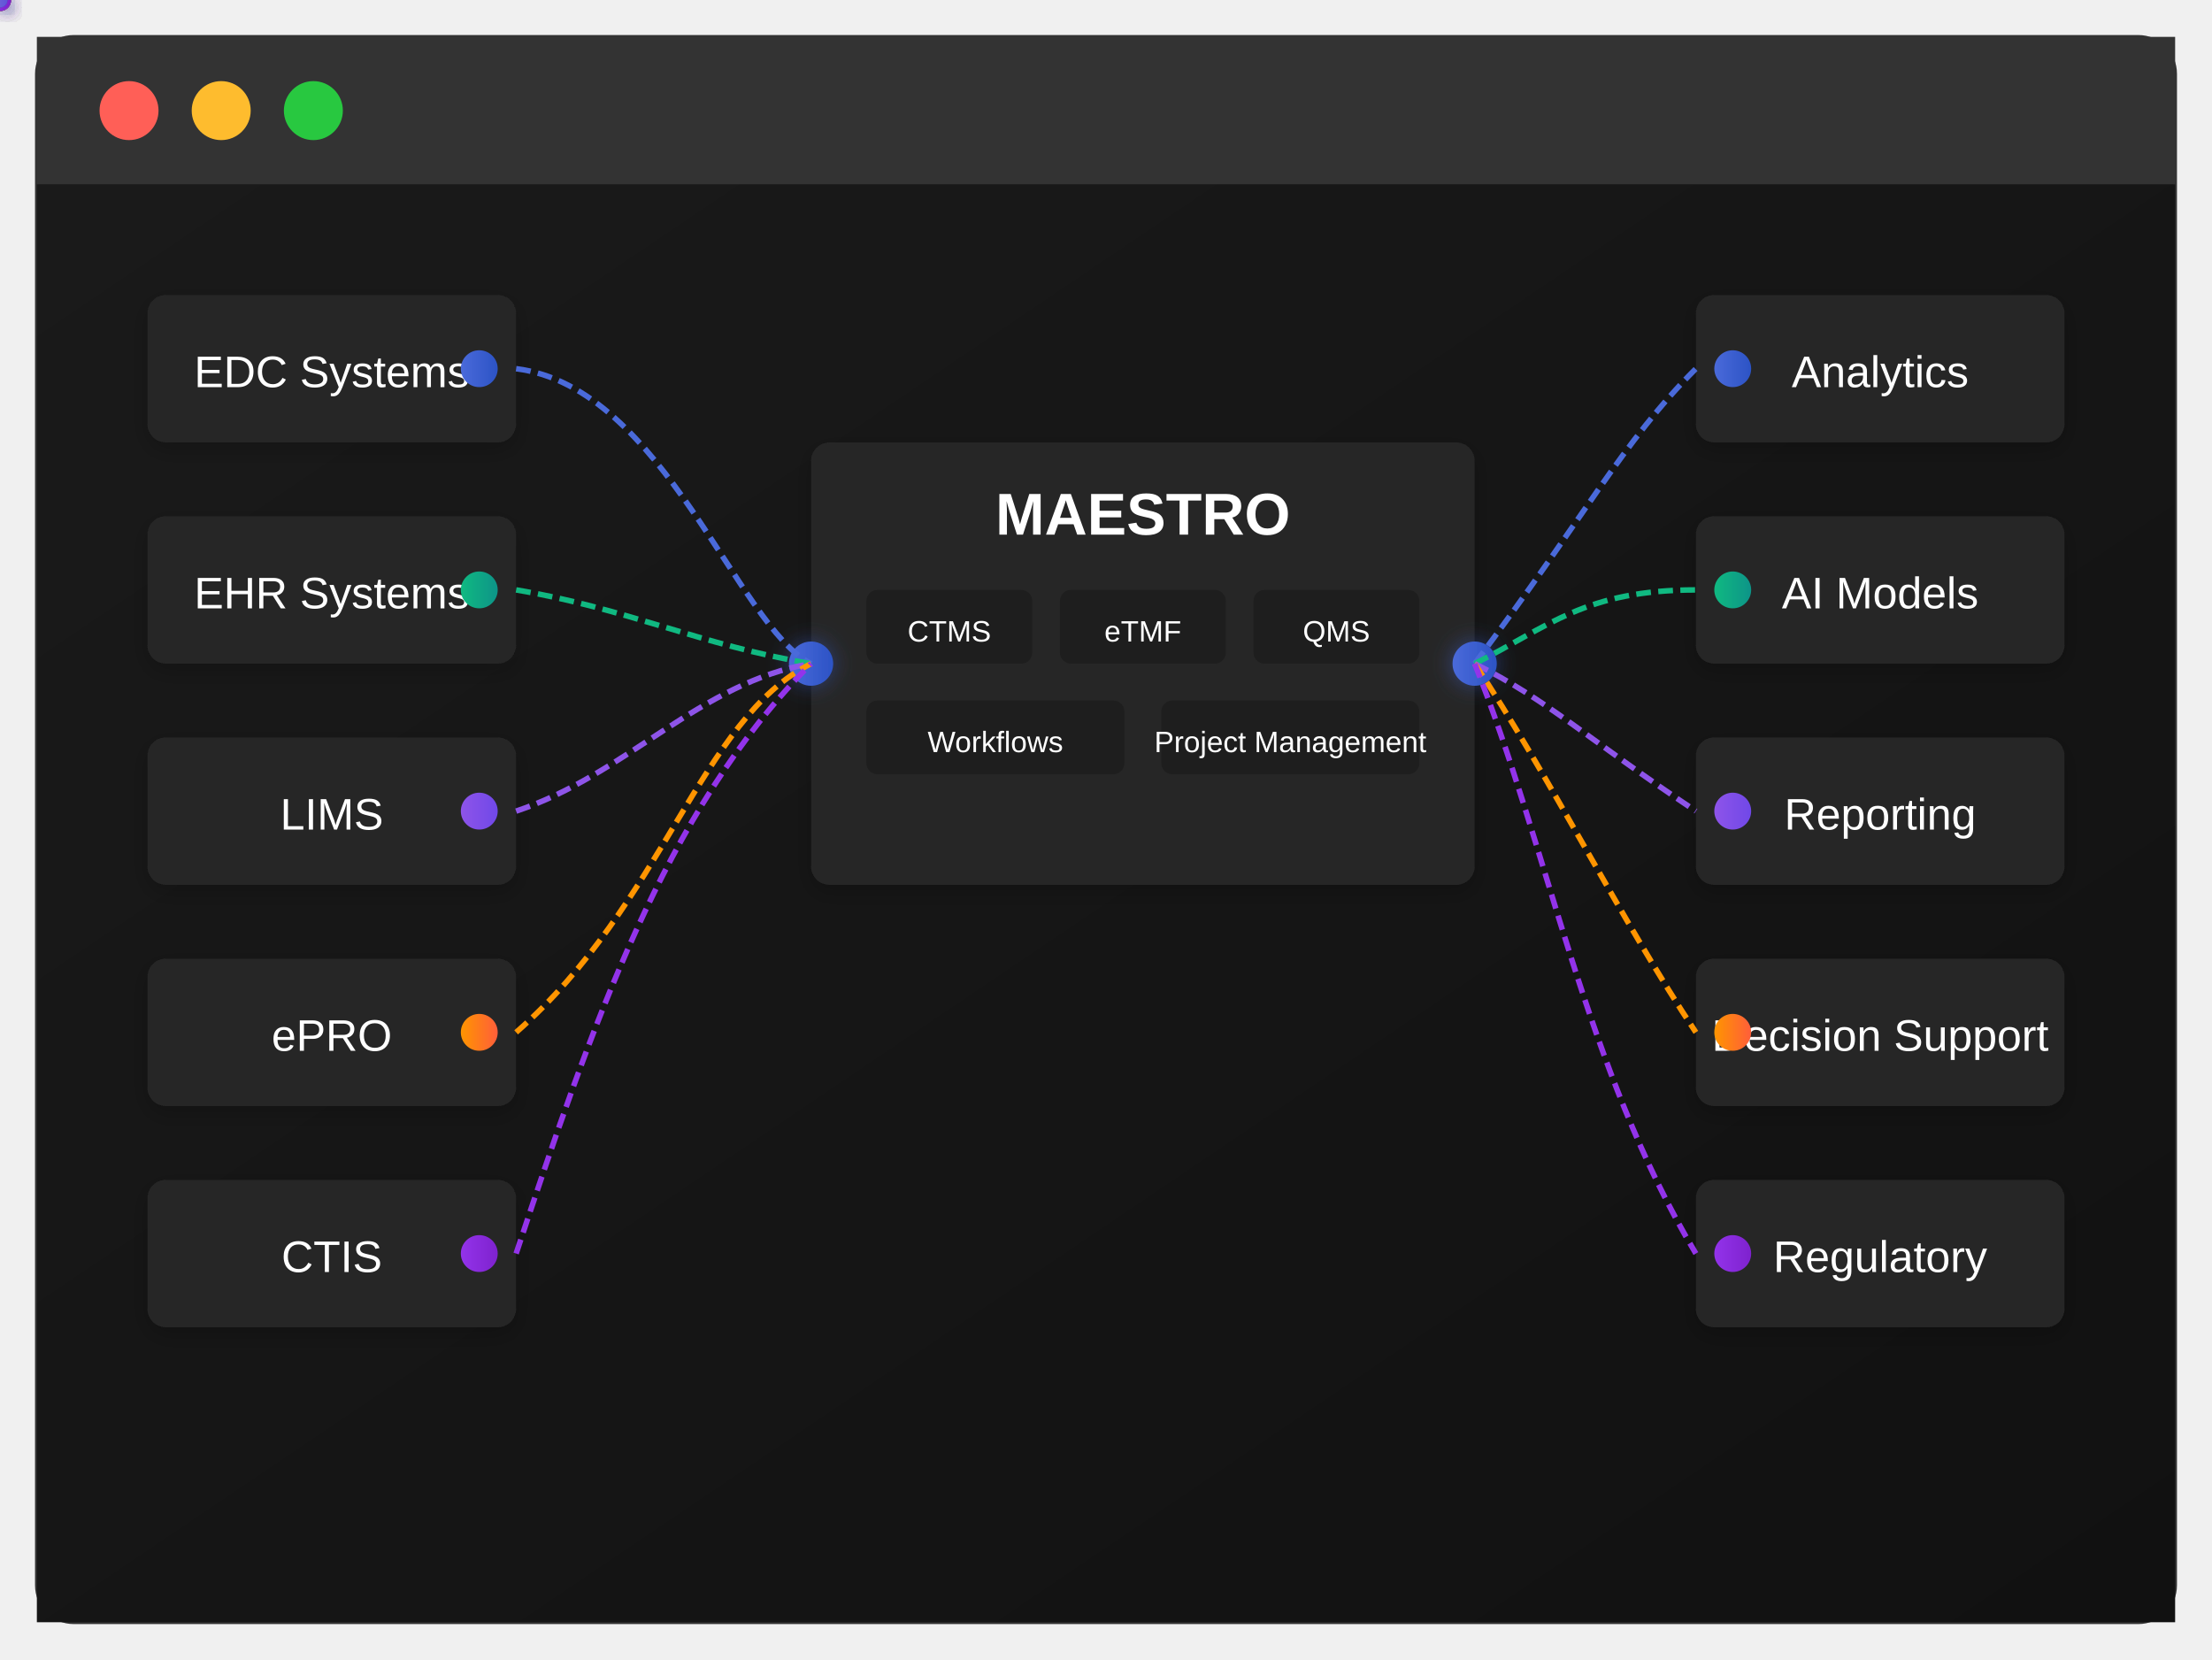
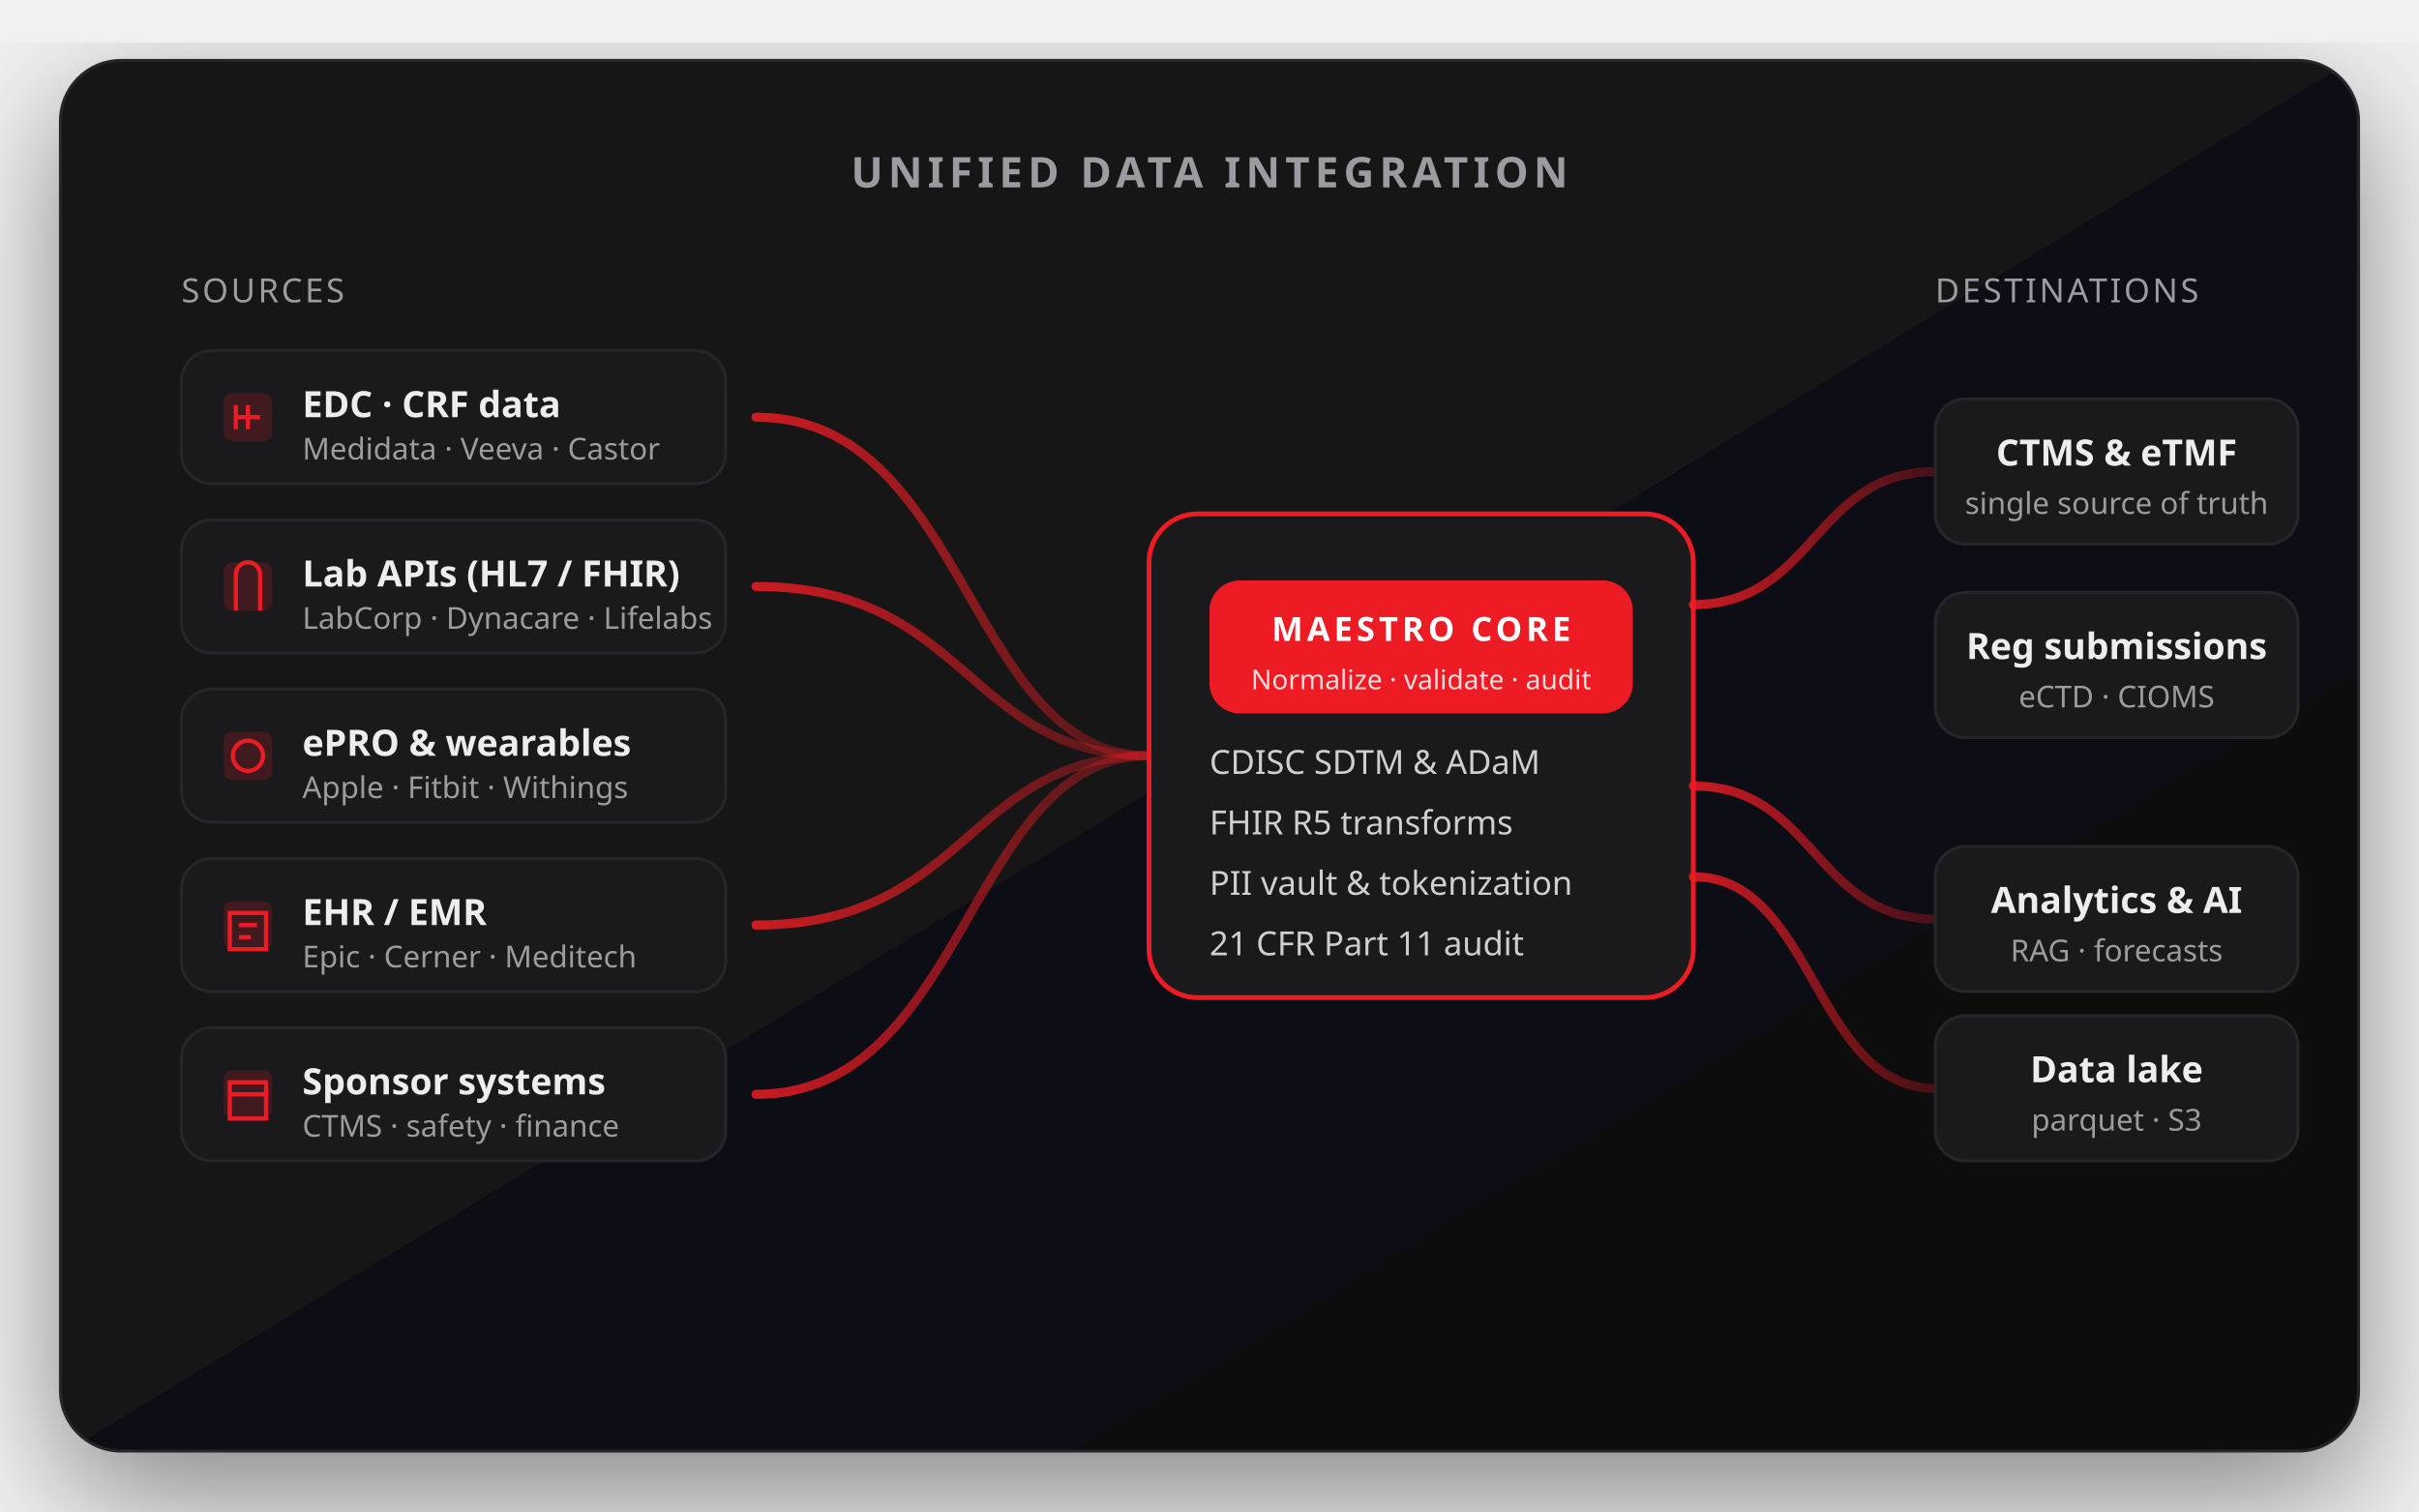
- <svg xmlns="http://www.w3.org/2000/svg" xmlns:xlink="http://www.w3.org/1999/xlink" width="600" height="450" viewBox="0 0 600 450">
+ <svg xmlns="http://www.w3.org/2000/svg" viewBox="0 0 800 500" role="img" aria-label="MAESTRO data integration">
  <defs>
-     <linearGradient id="browserGradient" x1="0%" y1="0%" x2="0%" y2="100%">
-       <stop offset="0%" stop-color="#292929" />
-       <stop offset="100%" stop-color="#1e1e1e" />
+     <linearGradient id="di-bg" x1="0" y1="0" x2="1" y2="1">
+       <stop offset="0%" stop-color="#161618" />
+       <stop offset="100%" stop-color="#0d0d0f" />
    </linearGradient>
-     <linearGradient id="contentGradient" x1="0%" y1="0%" x2="0%" y2="100%">
-       <stop offset="0%" stop-color="#212121" />
-       <stop offset="100%" stop-color="#1b1b1b" />
+     <linearGradient id="di-pipe" x1="0" y1="0" x2="1" y2="0">
+       <stop offset="0%" stop-color="#ed1c24" stop-opacity="0.85" />
+       <stop offset="100%" stop-color="#ed1c24" stop-opacity="0.25" />
    </linearGradient>
-     <linearGradient id="primaryGradient" x1="0%" y1="0%" x2="100%" y2="0%">
-       <stop offset="0%" stop-color="#4A6ADA" />
-       <stop offset="100%" stop-color="#2C53C5" />
-     </linearGradient>
-     <linearGradient id="secondaryGradient" x1="0%" y1="0%" x2="100%" y2="0%">
-       <stop offset="0%" stop-color="#10b981" />
-       <stop offset="100%" stop-color="#0d9488" />
-     </linearGradient>
-     <linearGradient id="tertiaryGradient" x1="0%" y1="0%" x2="100%" y2="0%">
-       <stop offset="0%" stop-color="#8E54E9" />
-       <stop offset="100%" stop-color="#7048E8" />
-     </linearGradient>
-     <linearGradient id="orangeGradient" x1="0%" y1="0%" x2="100%" y2="0%">
-       <stop offset="0%" stop-color="#FF9500" />
-       <stop offset="100%" stop-color="#FF5E3A" />
-     </linearGradient>
-     <linearGradient id="purpleGradient" x1="0%" y1="0%" x2="100%" y2="0%">
-       <stop offset="0%" stop-color="#9333EA" />
-       <stop offset="100%" stop-color="#7E22CE" />
-     </linearGradient>
-     <linearGradient id="backgroundGradient" x1="0%" y1="0%" x2="100%" y2="100%">
-       <stop offset="0%" stop-color="#1a1a1a" />
-       <stop offset="100%" stop-color="#111111" />
-     </linearGradient>
-     <linearGradient id="convergenceGlow" x1="0%" y1="0%" x2="100%" y2="100%">
-       <stop offset="0%" stop-color="#4A6ADA" stop-opacity="0.8" />
-       <stop offset="100%" stop-color="#4A6ADA" stop-opacity="0.2" />
-     </linearGradient>
-     <filter id="softShadow" x="-50%" y="-50%" width="200%" height="200%">
-       <feGaussianBlur in="SourceAlpha" stdDeviation="3" />
-       <feOffset dx="0" dy="2" result="offsetblur" />
-       <feComponentTransfer>
-         <feFuncA type="linear" slope="0.2" />
-       </feComponentTransfer>
-       <feMerge>
-         <feMergeNode />
-         <feMergeNode in="SourceGraphic" />
-       </feMerge>
+     <filter id="di-shadow" x="-10%" y="-10%" width="120%" height="120%">
+       <feDropShadow dx="0" dy="14" stdDeviation="22" flood-color="#000" flood-opacity="0.45" />
    </filter>
-     <filter id="glow" x="-50%" y="-50%" width="200%" height="200%">
-       <feGaussianBlur in="SourceGraphic" stdDeviation="2" />
-       <feComponentTransfer>
-         <feFuncA type="linear" slope="0.3" />
-       </feComponentTransfer>
-       <feMerge>
-         <feMergeNode />
-         <feMergeNode in="SourceGraphic" />
-       </feMerge>
-     </filter>
-     <filter id="strongGlow" x="-50%" y="-50%" width="200%" height="200%">
-       <feGaussianBlur in="SourceGraphic" stdDeviation="3" />
-       <feComponentTransfer>
-         <feFuncA type="linear" slope="0.5" />
-       </feComponentTransfer>
-       <feMerge>
-         <feMergeNode />
-         <feMergeNode in="SourceGraphic" />
-       </feMerge>
-     </filter>
-     <path id="path1" d="M100,100 C140,120 160,180 200,180" />
-     <path id="path2" d="M100,160 C140,170 160,180 200,180" />
-     <path id="path3" d="M100,220 C140,210 160,180 200,180" />
-     <path id="path4" d="M100,280 C140,250 160,180 200,180" />
-     <path id="path5" d="M100,340 C140,290 160,180 200,180" />
-     <path id="path6" d="M380,180 C420,150 450,140 500,140" />
-     <path id="path7" d="M380,180 C420,180 450,180 500,180" />
-     <path id="path8" d="M380,180 C420,210 450,220 500,220" />
-     <path id="path9" d="M380,180 C420,250 450,280 500,280" />
-     <path id="path10" d="M380,180 C420,280 450,340 500,340" />
  </defs>
-   <rect x="10" y="10" width="580" height="430" rx="10" fill="url(#browserGradient)" stroke="#333" stroke-width="1" />
-   <rect x="10" y="10" width="580" height="40" rx="10 10 0 0" fill="#333" />
-   <circle cx="35" cy="30" r="8" fill="#FF5F57" />
-   <circle cx="60" cy="30" r="8" fill="#FEBC2E" />
-   <circle cx="85" cy="30" r="8" fill="#28C840" />
-   <rect x="10" y="50" width="580" height="390" rx="0 0 10 10" fill="url(#backgroundGradient)" />
-   <g transform="translate(40, 80)">
-     <rect x="0" y="0" width="100" height="40" rx="5" fill="#252525" filter="url(#softShadow)" />
-     <text x="50" y="25" font-family="Segoe UI, Arial, sans-serif" font-size="12" fill="#fff" text-anchor="middle">EDC Systems</text>
-     <circle cx="90" cy="20" r="5" fill="url(#primaryGradient)" />
+   <rect x="20" y="20" width="760" height="460" rx="20" fill="url(#di-bg)" stroke="#26262a" stroke-width="1" filter="url(#di-shadow)" />
+   <g font-family="'Public Sans', sans-serif">
+     <text x="400" y="62" text-anchor="middle" font-size="14" font-weight="600" fill="#9b9ba1" letter-spacing="0.12em">UNIFIED DATA INTEGRATION</text>
+     <g transform="translate(60,100)">
+       <text x="0" y="0" font-size="11" fill="#9b9ba1" letter-spacing="0.08em">SOURCES</text>
+       <g font-size="12" fill="#ededee" font-weight="600">
+         <g transform="translate(0,16)">
+           <rect width="180" height="44" rx="10" fill="#1a1a1d" stroke="#26262a" />
+           <rect x="14" y="14" width="16" height="16" rx="3" fill="#ed1c24" opacity="0.18" />
+           <path d="M18 18 v8 m4 -8 v8 m-4 -4 h8" stroke="#ed1c24" stroke-width="1.4" />
+           <text x="40" y="22" fill="#ededee">EDC · CRF data</text>
+           <text x="40" y="36" font-size="10" fill="#9b9ba1" font-weight="400">Medidata · Veeva · Castor</text>
+         </g>
+         <g transform="translate(0,72)">
+           <rect width="180" height="44" rx="10" fill="#1a1a1d" stroke="#26262a" />
+           <rect x="14" y="14" width="16" height="16" rx="3" fill="#ed1c24" opacity="0.18" />
+           <path d="M18 30 V18 a4 4 0 0 1 8 0 V30" stroke="#ed1c24" stroke-width="1.4" fill="none" />
+           <text x="40" y="22" fill="#ededee">Lab APIs (HL7 / FHIR)</text>
+           <text x="40" y="36" font-size="10" fill="#9b9ba1" font-weight="400">LabCorp · Dynacare · Lifelabs</text>
+         </g>
+         <g transform="translate(0,128)">
+           <rect width="180" height="44" rx="10" fill="#1a1a1d" stroke="#26262a" />
+           <rect x="14" y="14" width="16" height="16" rx="3" fill="#ed1c24" opacity="0.18" />
+           <circle cx="22" cy="22" r="5" fill="none" stroke="#ed1c24" stroke-width="1.4" />
+           <text x="40" y="22" fill="#ededee">ePRO &amp; wearables</text>
+           <text x="40" y="36" font-size="10" fill="#9b9ba1" font-weight="400">Apple · Fitbit · Withings</text>
+         </g>
+         <g transform="translate(0,184)">
+           <rect width="180" height="44" rx="10" fill="#1a1a1d" stroke="#26262a" />
+           <rect x="14" y="14" width="16" height="16" rx="3" fill="#ed1c24" opacity="0.18" />
+           <path d="M16 18 h12 v12 h-12 z M19 22 h6 M19 26 h4" stroke="#ed1c24" stroke-width="1.4" fill="none" />
+           <text x="40" y="22" fill="#ededee">EHR / EMR</text>
+           <text x="40" y="36" font-size="10" fill="#9b9ba1" font-weight="400">Epic · Cerner · Meditech</text>
+         </g>
+         <g transform="translate(0,240)">
+           <rect width="180" height="44" rx="10" fill="#1a1a1d" stroke="#26262a" />
+           <rect x="14" y="14" width="16" height="16" rx="3" fill="#ed1c24" opacity="0.18" />
+           <path d="M16 30 V18 h12 v12 z M16 22 h12" stroke="#ed1c24" stroke-width="1.4" fill="none" />
+           <text x="40" y="22" fill="#ededee">Sponsor systems</text>
+           <text x="40" y="36" font-size="10" fill="#9b9ba1" font-weight="400">CTMS · safety · finance</text>
+         </g>
+       </g>
+     </g>
+     <g stroke="url(#di-pipe)" stroke-width="3" fill="none" stroke-linecap="round">
+       <path d="M250 138 C 320 138, 320 250, 380 250" />
+       <path d="M250 194 C 320 194, 320 250, 380 250" />
+       <path d="M250 250 H 380" />
+       <path d="M250 306 C 320 306, 320 250, 380 250" />
+       <path d="M250 362 C 320 362, 320 250, 380 250" />
+     </g>
+     <g transform="translate(380,170)" font-family="'Public Sans', sans-serif">
+       <rect width="180" height="160" rx="16" fill="#1a1a1d" stroke="#ed1c24" stroke-width="1.6" />
+       <rect x="20" y="22" width="140" height="44" rx="10" fill="#ed1c24" />
+       <text x="90" y="42" text-anchor="middle" font-size="11" font-weight="700" fill="#fff" letter-spacing="0.12em">MAESTRO CORE</text>
+       <text x="90" y="58" text-anchor="middle" font-size="9" fill="#fff" opacity="0.85">Normalize · validate · audit</text>
+       <g font-size="11" fill="#cfcfd2">
+         <text x="20" y="86">CDISC SDTM &amp; ADaM</text>
+         <text x="20" y="106">FHIR R5 transforms</text>
+         <text x="20" y="126">PII vault &amp; tokenization</text>
+         <text x="20" y="146">21 CFR Part 11 audit</text>
+       </g>
+     </g>
+     <g stroke="url(#di-pipe)" stroke-width="3" fill="none" stroke-linecap="round">
+       <path d="M560 200 C 600 200, 600 156, 640 156" />
+       <path d="M560 230 H 640" />
+       <path d="M560 260 C 600 260, 600 304, 640 304" />
+       <path d="M560 290 C 600 290, 600 360, 640 360" />
+     </g>
+     <g transform="translate(640,100)" font-family="'Public Sans', sans-serif">
+       <text x="0" y="0" font-size="11" fill="#9b9ba1" letter-spacing="0.08em">DESTINATIONS</text>
+       <g font-size="12" fill="#ededee" font-weight="600">
+         <g transform="translate(0,32)">
+           <rect width="120" height="48" rx="10" fill="#1a1a1d" stroke="#26262a" />
+           <text x="60" y="22" text-anchor="middle" fill="#ededee">CTMS &amp; eTMF</text>
+           <text x="60" y="38" text-anchor="middle" font-size="10" fill="#9b9ba1" font-weight="400">single source of truth</text>
+         </g>
+         <g transform="translate(0,96)">
+           <rect width="120" height="48" rx="10" fill="#1a1a1d" stroke="#26262a" />
+           <text x="60" y="22" text-anchor="middle" fill="#ededee">Reg submissions</text>
+           <text x="60" y="38" text-anchor="middle" font-size="10" fill="#9b9ba1" font-weight="400">eCTD · CIOMS</text>
+         </g>
+         <g transform="translate(0,180)">
+           <rect width="120" height="48" rx="10" fill="#1a1a1d" stroke="#26262a" />
+           <text x="60" y="22" text-anchor="middle" fill="#ededee">Analytics &amp; AI</text>
+           <text x="60" y="38" text-anchor="middle" font-size="10" fill="#9b9ba1" font-weight="400">RAG · forecasts</text>
+         </g>
+         <g transform="translate(0,236)">
+           <rect width="120" height="48" rx="10" fill="#1a1a1d" stroke="#26262a" />
+           <text x="60" y="22" text-anchor="middle" fill="#ededee">Data lake</text>
+           <text x="60" y="38" text-anchor="middle" font-size="10" fill="#9b9ba1" font-weight="400">parquet · S3</text>
+         </g>
+       </g>
+     </g>
  </g>
-   <g transform="translate(40, 140)">
-     <rect x="0" y="0" width="100" height="40" rx="5" fill="#252525" filter="url(#softShadow)" />
-     <text x="50" y="25" font-family="Segoe UI, Arial, sans-serif" font-size="12" fill="#fff" text-anchor="middle">EHR Systems</text>
-     <circle cx="90" cy="20" r="5" fill="url(#secondaryGradient)" />
-   </g>
-   <g transform="translate(40, 200)">
-     <rect x="0" y="0" width="100" height="40" rx="5" fill="#252525" filter="url(#softShadow)" />
-     <text x="50" y="25" font-family="Segoe UI, Arial, sans-serif" font-size="12" fill="#fff" text-anchor="middle">LIMS</text>
-     <circle cx="90" cy="20" r="5" fill="url(#tertiaryGradient)" />
-   </g>
-   <g transform="translate(40, 260)">
-     <rect x="0" y="0" width="100" height="40" rx="5" fill="#252525" filter="url(#softShadow)" />
-     <text x="50" y="25" font-family="Segoe UI, Arial, sans-serif" font-size="12" fill="#fff" text-anchor="middle">ePRO</text>
-     <circle cx="90" cy="20" r="5" fill="url(#orangeGradient)" />
-   </g>
-   <g transform="translate(40, 320)">
-     <rect x="0" y="0" width="100" height="40" rx="5" fill="#252525" filter="url(#softShadow)" />
-     <text x="50" y="25" font-family="Segoe UI, Arial, sans-serif" font-size="12" fill="#fff" text-anchor="middle">CTIS</text>
-     <circle cx="90" cy="20" r="5" fill="url(#purpleGradient)" />
-   </g>
-   <g transform="translate(220, 120)">
-     <rect x="0" y="0" width="180" height="120" rx="5" fill="#252525" filter="url(#softShadow)" />
-     <text x="90" y="25" font-family="Segoe UI, Arial, sans-serif" font-size="16" fill="#fff" text-anchor="middle" font-weight="bold">MAESTRO</text>
-     <circle cx="0" cy="60" r="6" fill="url(#primaryGradient)" filter="url(#strongGlow)">
-       <animate attributeName="opacity" values="0.7;1;0.7" dur="3s" repeatCount="indefinite" />
-     </circle>
-     <circle cx="180" cy="60" r="6" fill="url(#primaryGradient)" filter="url(#strongGlow)">
-       <animate attributeName="opacity" values="0.7;1;0.7" dur="3s" repeatCount="indefinite" />
-     </circle>
-     <rect x="15" y="40" width="45" height="20" rx="3" fill="#1e1e1e" />
-     <text x="37.5" y="54" font-family="Segoe UI, Arial, sans-serif" font-size="8" fill="#fff" text-anchor="middle">CTMS</text>
-     <rect x="67.5" y="40" width="45" height="20" rx="3" fill="#1e1e1e" />
-     <text x="90" y="54" font-family="Segoe UI, Arial, sans-serif" font-size="8" fill="#fff" text-anchor="middle">eTMF</text>
-     <rect x="120" y="40" width="45" height="20" rx="3" fill="#1e1e1e" />
-     <text x="142.5" y="54" font-family="Segoe UI, Arial, sans-serif" font-size="8" fill="#fff" text-anchor="middle">QMS</text>
-     <rect x="15" y="70" width="70" height="20" rx="3" fill="#1e1e1e" />
-     <text x="50" y="84" font-family="Segoe UI, Arial, sans-serif" font-size="8" fill="#fff" text-anchor="middle">Workflows</text>
-     <rect x="95" y="70" width="70" height="20" rx="3" fill="#1e1e1e" />
-     <text x="130" y="84" font-family="Segoe UI, Arial, sans-serif" font-size="8" fill="#fff" text-anchor="middle">Project Management</text>
-   </g>
-   <g transform="translate(460, 80)">
-     <rect x="0" y="0" width="100" height="40" rx="5" fill="#252525" filter="url(#softShadow)" />
-     <text x="50" y="25" font-family="Segoe UI, Arial, sans-serif" font-size="12" fill="#fff" text-anchor="middle">Analytics</text>
-     <circle cx="10" cy="20" r="5" fill="url(#primaryGradient)" />
-   </g>
-   <g transform="translate(460, 140)">
-     <rect x="0" y="0" width="100" height="40" rx="5" fill="#252525" filter="url(#softShadow)" />
-     <text x="50" y="25" font-family="Segoe UI, Arial, sans-serif" font-size="12" fill="#fff" text-anchor="middle">AI Models</text>
-     <circle cx="10" cy="20" r="5" fill="url(#secondaryGradient)" />
-   </g>
-   <g transform="translate(460, 200)">
-     <rect x="0" y="0" width="100" height="40" rx="5" fill="#252525" filter="url(#softShadow)" />
-     <text x="50" y="25" font-family="Segoe UI, Arial, sans-serif" font-size="12" fill="#fff" text-anchor="middle">Reporting</text>
-     <circle cx="10" cy="20" r="5" fill="url(#tertiaryGradient)" />
-   </g>
-   <g transform="translate(460, 260)">
-     <rect x="0" y="0" width="100" height="40" rx="5" fill="#252525" filter="url(#softShadow)" />
-     <text x="50" y="25" font-family="Segoe UI, Arial, sans-serif" font-size="12" fill="#fff" text-anchor="middle">Decision Support</text>
-     <circle cx="10" cy="20" r="5" fill="url(#orangeGradient)" />
-   </g>
-   <g transform="translate(460, 320)">
-     <rect x="0" y="0" width="100" height="40" rx="5" fill="#252525" filter="url(#softShadow)" />
-     <text x="50" y="25" font-family="Segoe UI, Arial, sans-serif" font-size="12" fill="#fff" text-anchor="middle">Regulatory</text>
-     <circle cx="10" cy="20" r="5" fill="url(#purpleGradient)" />
-   </g>
-   <path id="path1" d="M140,100 C180,105 200,170 220,180" stroke="#4A6ADA" stroke-width="1.5" stroke-dasharray="4 2" fill="none" />
-   <path id="path2" d="M140,160 C170,165 190,175 220,180" stroke="#10b981" stroke-width="1.5" stroke-dasharray="4 2" fill="none" />
-   <path id="path3" d="M140,220 C170,210 190,185 220,180" stroke="#8E54E9" stroke-width="1.5" stroke-dasharray="4 2" fill="none" />
-   <path id="path4" d="M140,280 C180,245 190,195 220,180" stroke="#FF9500" stroke-width="1.5" stroke-dasharray="4 2" fill="none" />
-   <path id="path5" d="M140,340 C160,280 180,220 220,180" stroke="#9333EA" stroke-width="1.5" stroke-dasharray="4 2" fill="none" />
-   <path id="path6" d="M400,180 C430,140 440,120 460,100" stroke="#4A6ADA" stroke-width="1.5" stroke-dasharray="4 2" fill="none" />
-   <path id="path7" d="M400,180 C420,170 430,160 460,160" stroke="#10b981" stroke-width="1.5" stroke-dasharray="4 2" fill="none" />
-   <path id="path8" d="M400,180 C420,190 430,200 460,220" stroke="#8E54E9" stroke-width="1.5" stroke-dasharray="4 2" fill="none" />
-   <path id="path9" d="M400,180 C420,210 440,250 460,280" stroke="#FF9500" stroke-width="1.5" stroke-dasharray="4 2" fill="none" />
-   <path id="path10" d="M400,180 C420,230 430,290 460,340" stroke="#9333EA" stroke-width="1.5" stroke-dasharray="4 2" fill="none" />
-   <circle cx="0" cy="0" r="3" fill="url(#primaryGradient)" filter="url(#glow)">
-     <animateMotion dur="2s" repeatCount="indefinite" begin="0s">
-       <mpath xlink:href="#path1" />
-     </animateMotion>
-   </circle>
-   <circle cx="0" cy="0" r="3" fill="url(#secondaryGradient)" filter="url(#glow)">
-     <animateMotion dur="2.1s" repeatCount="indefinite" begin="0.2s">
-       <mpath xlink:href="#path2" />
-     </animateMotion>
-   </circle>
-   <circle cx="0" cy="0" r="3" fill="url(#tertiaryGradient)" filter="url(#glow)">
-     <animateMotion dur="2.2s" repeatCount="indefinite" begin="0.4s">
-       <mpath xlink:href="#path3" />
-     </animateMotion>
-   </circle>
-   <circle cx="0" cy="0" r="3" fill="url(#orangeGradient)" filter="url(#glow)">
-     <animateMotion dur="2.3s" repeatCount="indefinite" begin="0.6s">
-       <mpath xlink:href="#path4" />
-     </animateMotion>
-   </circle>
-   <circle cx="0" cy="0" r="3" fill="url(#purpleGradient)" filter="url(#glow)">
-     <animateMotion dur="2.4s" repeatCount="indefinite" begin="0.8s">
-       <mpath xlink:href="#path5" />
-     </animateMotion>
-   </circle>
-   <circle cx="0" cy="0" r="2" fill="url(#primaryGradient)" filter="url(#glow)" opacity="0.8">
-     <animateMotion dur="2.5s" repeatCount="indefinite" begin="1.2s">
-       <mpath xlink:href="#path1" />
-     </animateMotion>
-   </circle>
-   <circle cx="0" cy="0" r="2" fill="url(#secondaryGradient)" filter="url(#glow)" opacity="0.8">
-     <animateMotion dur="2.7s" repeatCount="indefinite" begin="1.8s">
-       <mpath xlink:href="#path2" />
-     </animateMotion>
-   </circle>
-   <circle cx="0" cy="0" r="2" fill="url(#tertiaryGradient)" filter="url(#glow)" opacity="0.8">
-     <animateMotion dur="2.9s" repeatCount="indefinite" begin="2s">
-       <mpath xlink:href="#path3" />
-     </animateMotion>
-   </circle>
-   <circle cx="0" cy="0" r="3" fill="url(#primaryGradient)" filter="url(#glow)">
-     <animateMotion dur="2s" repeatCount="indefinite" begin="0.3s">
-       <mpath xlink:href="#path6" />
-     </animateMotion>
-   </circle>
-   <circle cx="0" cy="0" r="3" fill="url(#secondaryGradient)" filter="url(#glow)">
-     <animateMotion dur="2.1s" repeatCount="indefinite" begin="0.5s">
-       <mpath xlink:href="#path7" />
-     </animateMotion>
-   </circle>
-   <circle cx="0" cy="0" r="3" fill="url(#tertiaryGradient)" filter="url(#glow)">
-     <animateMotion dur="2.2s" repeatCount="indefinite" begin="0.7s">
-       <mpath xlink:href="#path8" />
-     </animateMotion>
-   </circle>
-   <circle cx="0" cy="0" r="3" fill="url(#orangeGradient)" filter="url(#glow)">
-     <animateMotion dur="2.3s" repeatCount="indefinite" begin="0.9s">
-       <mpath xlink:href="#path9" />
-     </animateMotion>
-   </circle>
-   <circle cx="0" cy="0" r="3" fill="url(#purpleGradient)" filter="url(#glow)">
-     <animateMotion dur="2.4s" repeatCount="indefinite" begin="1.1s">
-       <mpath xlink:href="#path10" />
-     </animateMotion>
-   </circle>
-   <circle cx="0" cy="0" r="2" fill="url(#primaryGradient)" filter="url(#glow)" opacity="0.8">
-     <animateMotion dur="2.6s" repeatCount="indefinite" begin="1.5s">
-       <mpath xlink:href="#path6" />
-     </animateMotion>
-   </circle>
-   <circle cx="0" cy="0" r="2" fill="url(#secondaryGradient)" filter="url(#glow)" opacity="0.8">
-     <animateMotion dur="2.8s" repeatCount="indefinite" begin="2.2s">
-       <mpath xlink:href="#path7" />
-     </animateMotion>
-   </circle>
-   <circle cx="0" cy="0" r="2" fill="url(#tertiaryGradient)" filter="url(#glow)" opacity="0.8">
-     <animateMotion dur="3s" repeatCount="indefinite" begin="2.5s">
-       <mpath xlink:href="#path8" />
-     </animateMotion>
-   </circle>
</svg>
